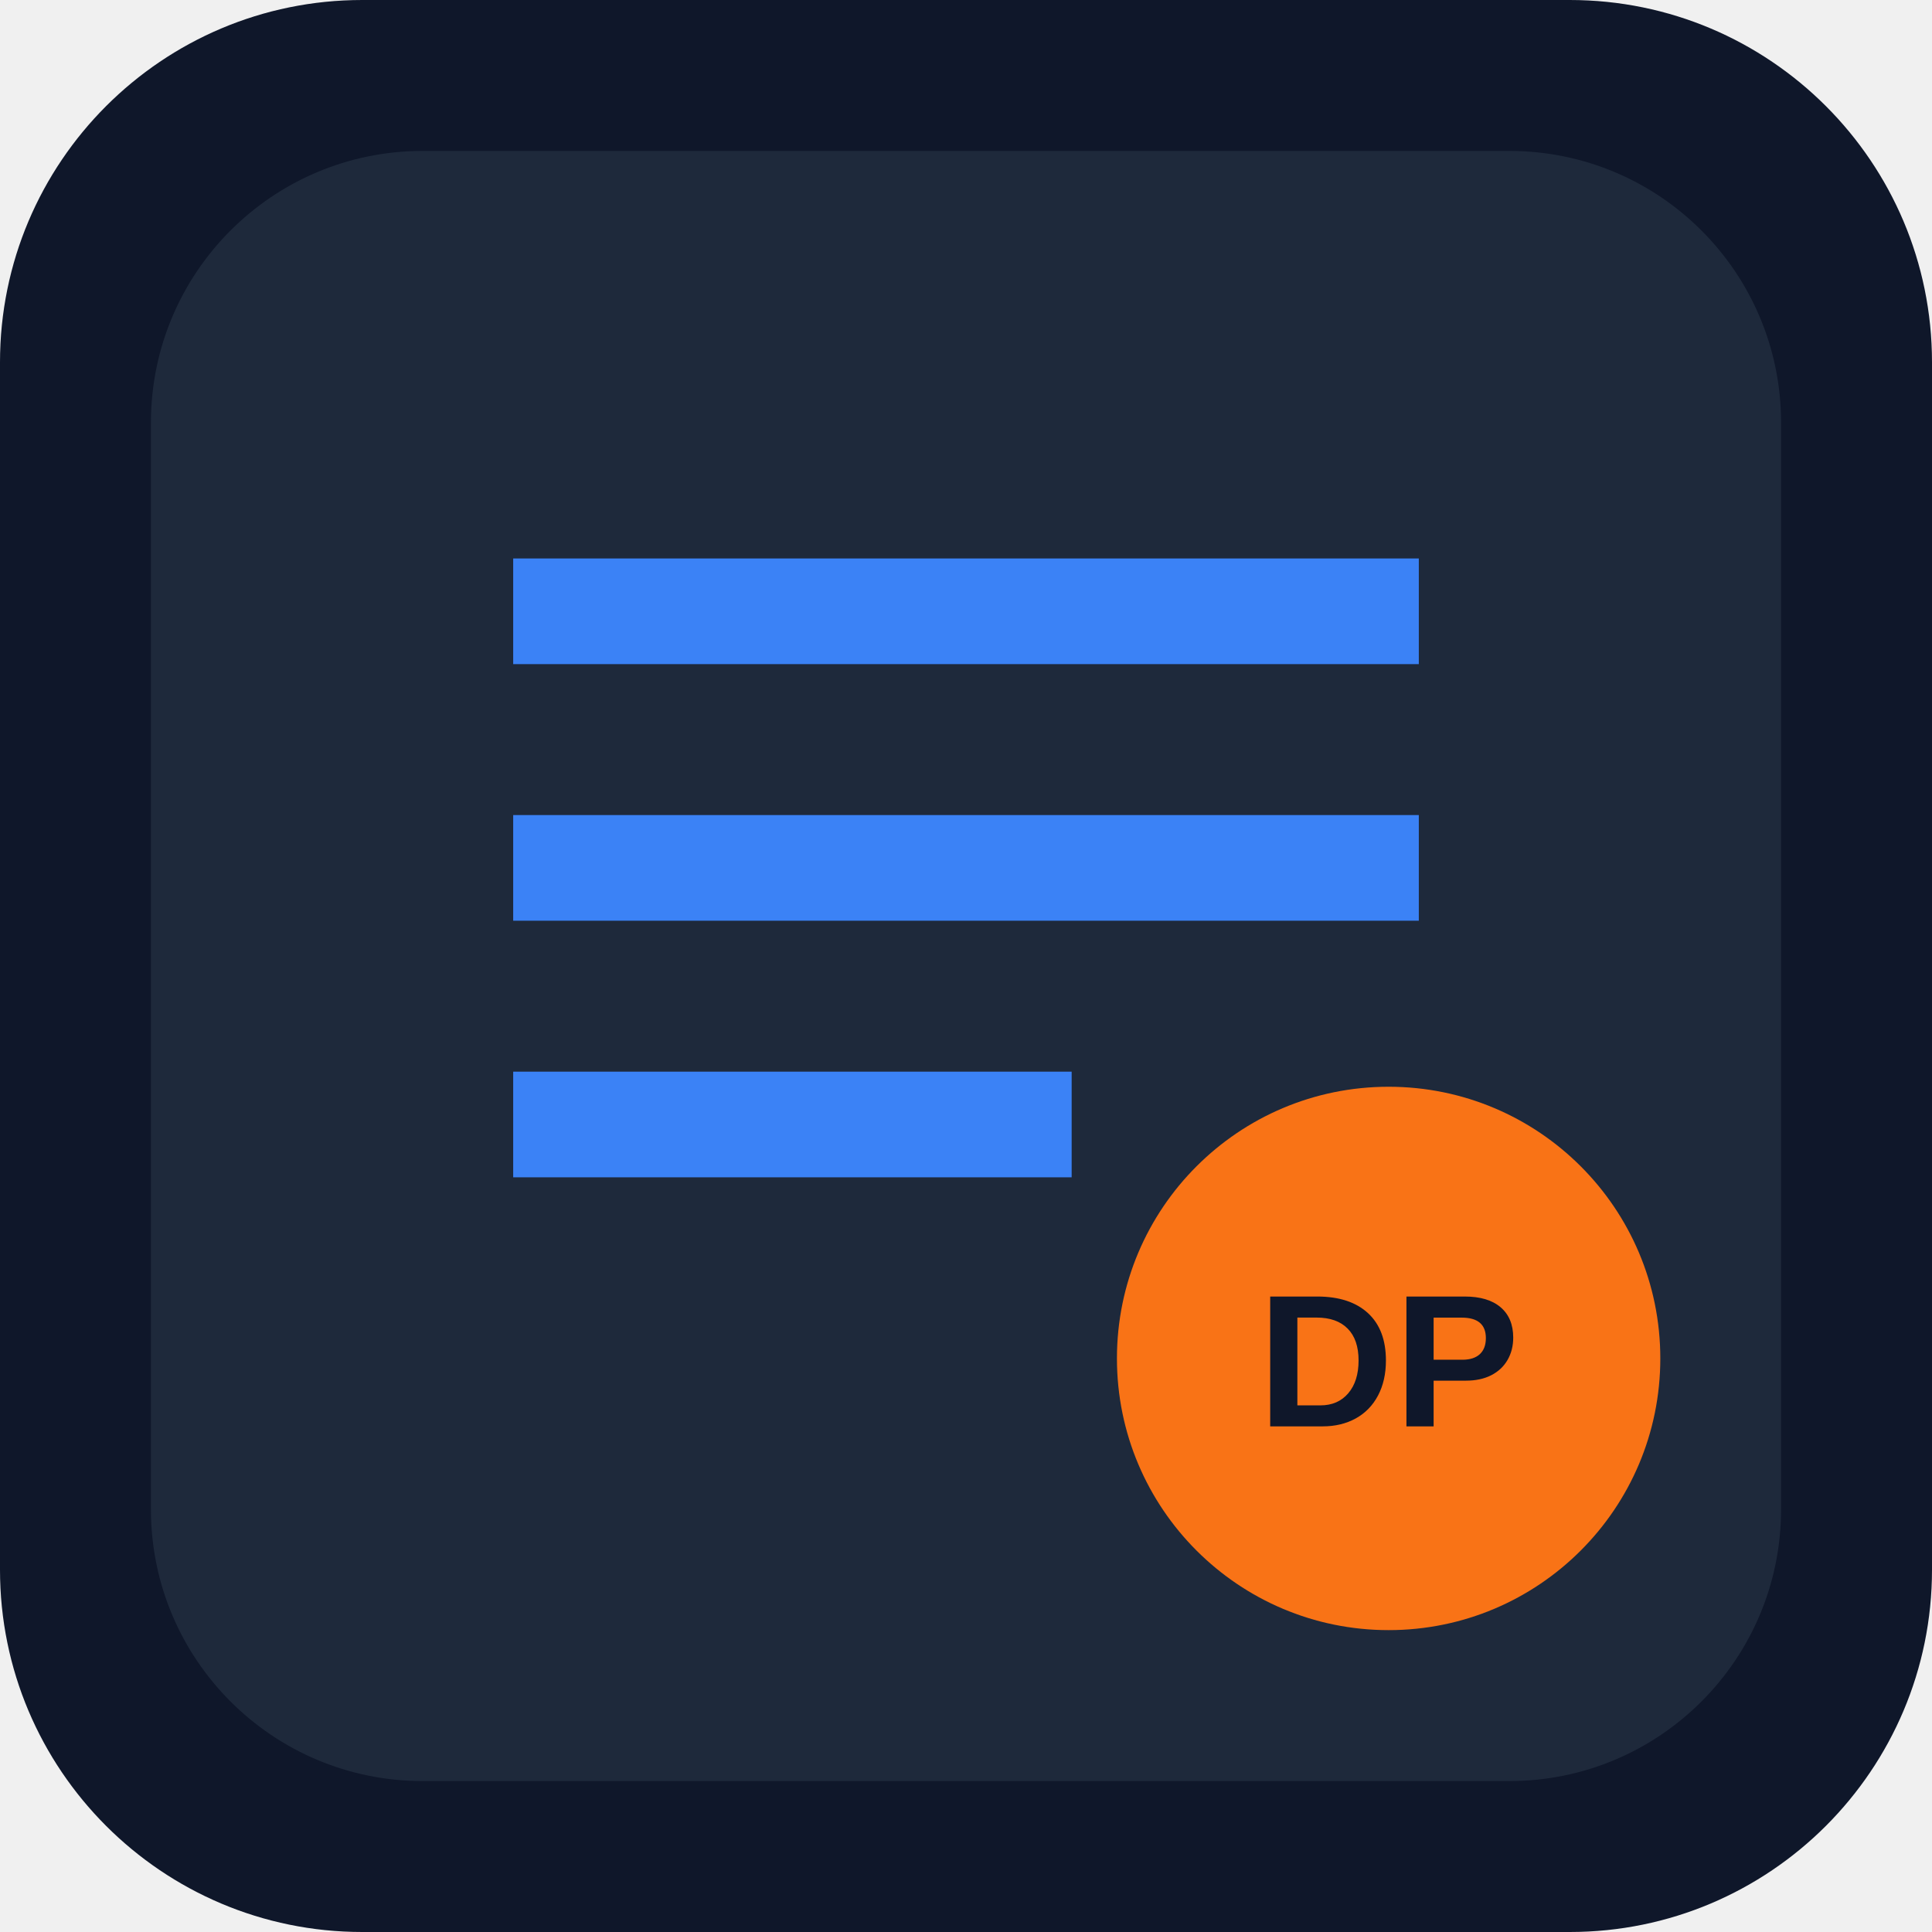
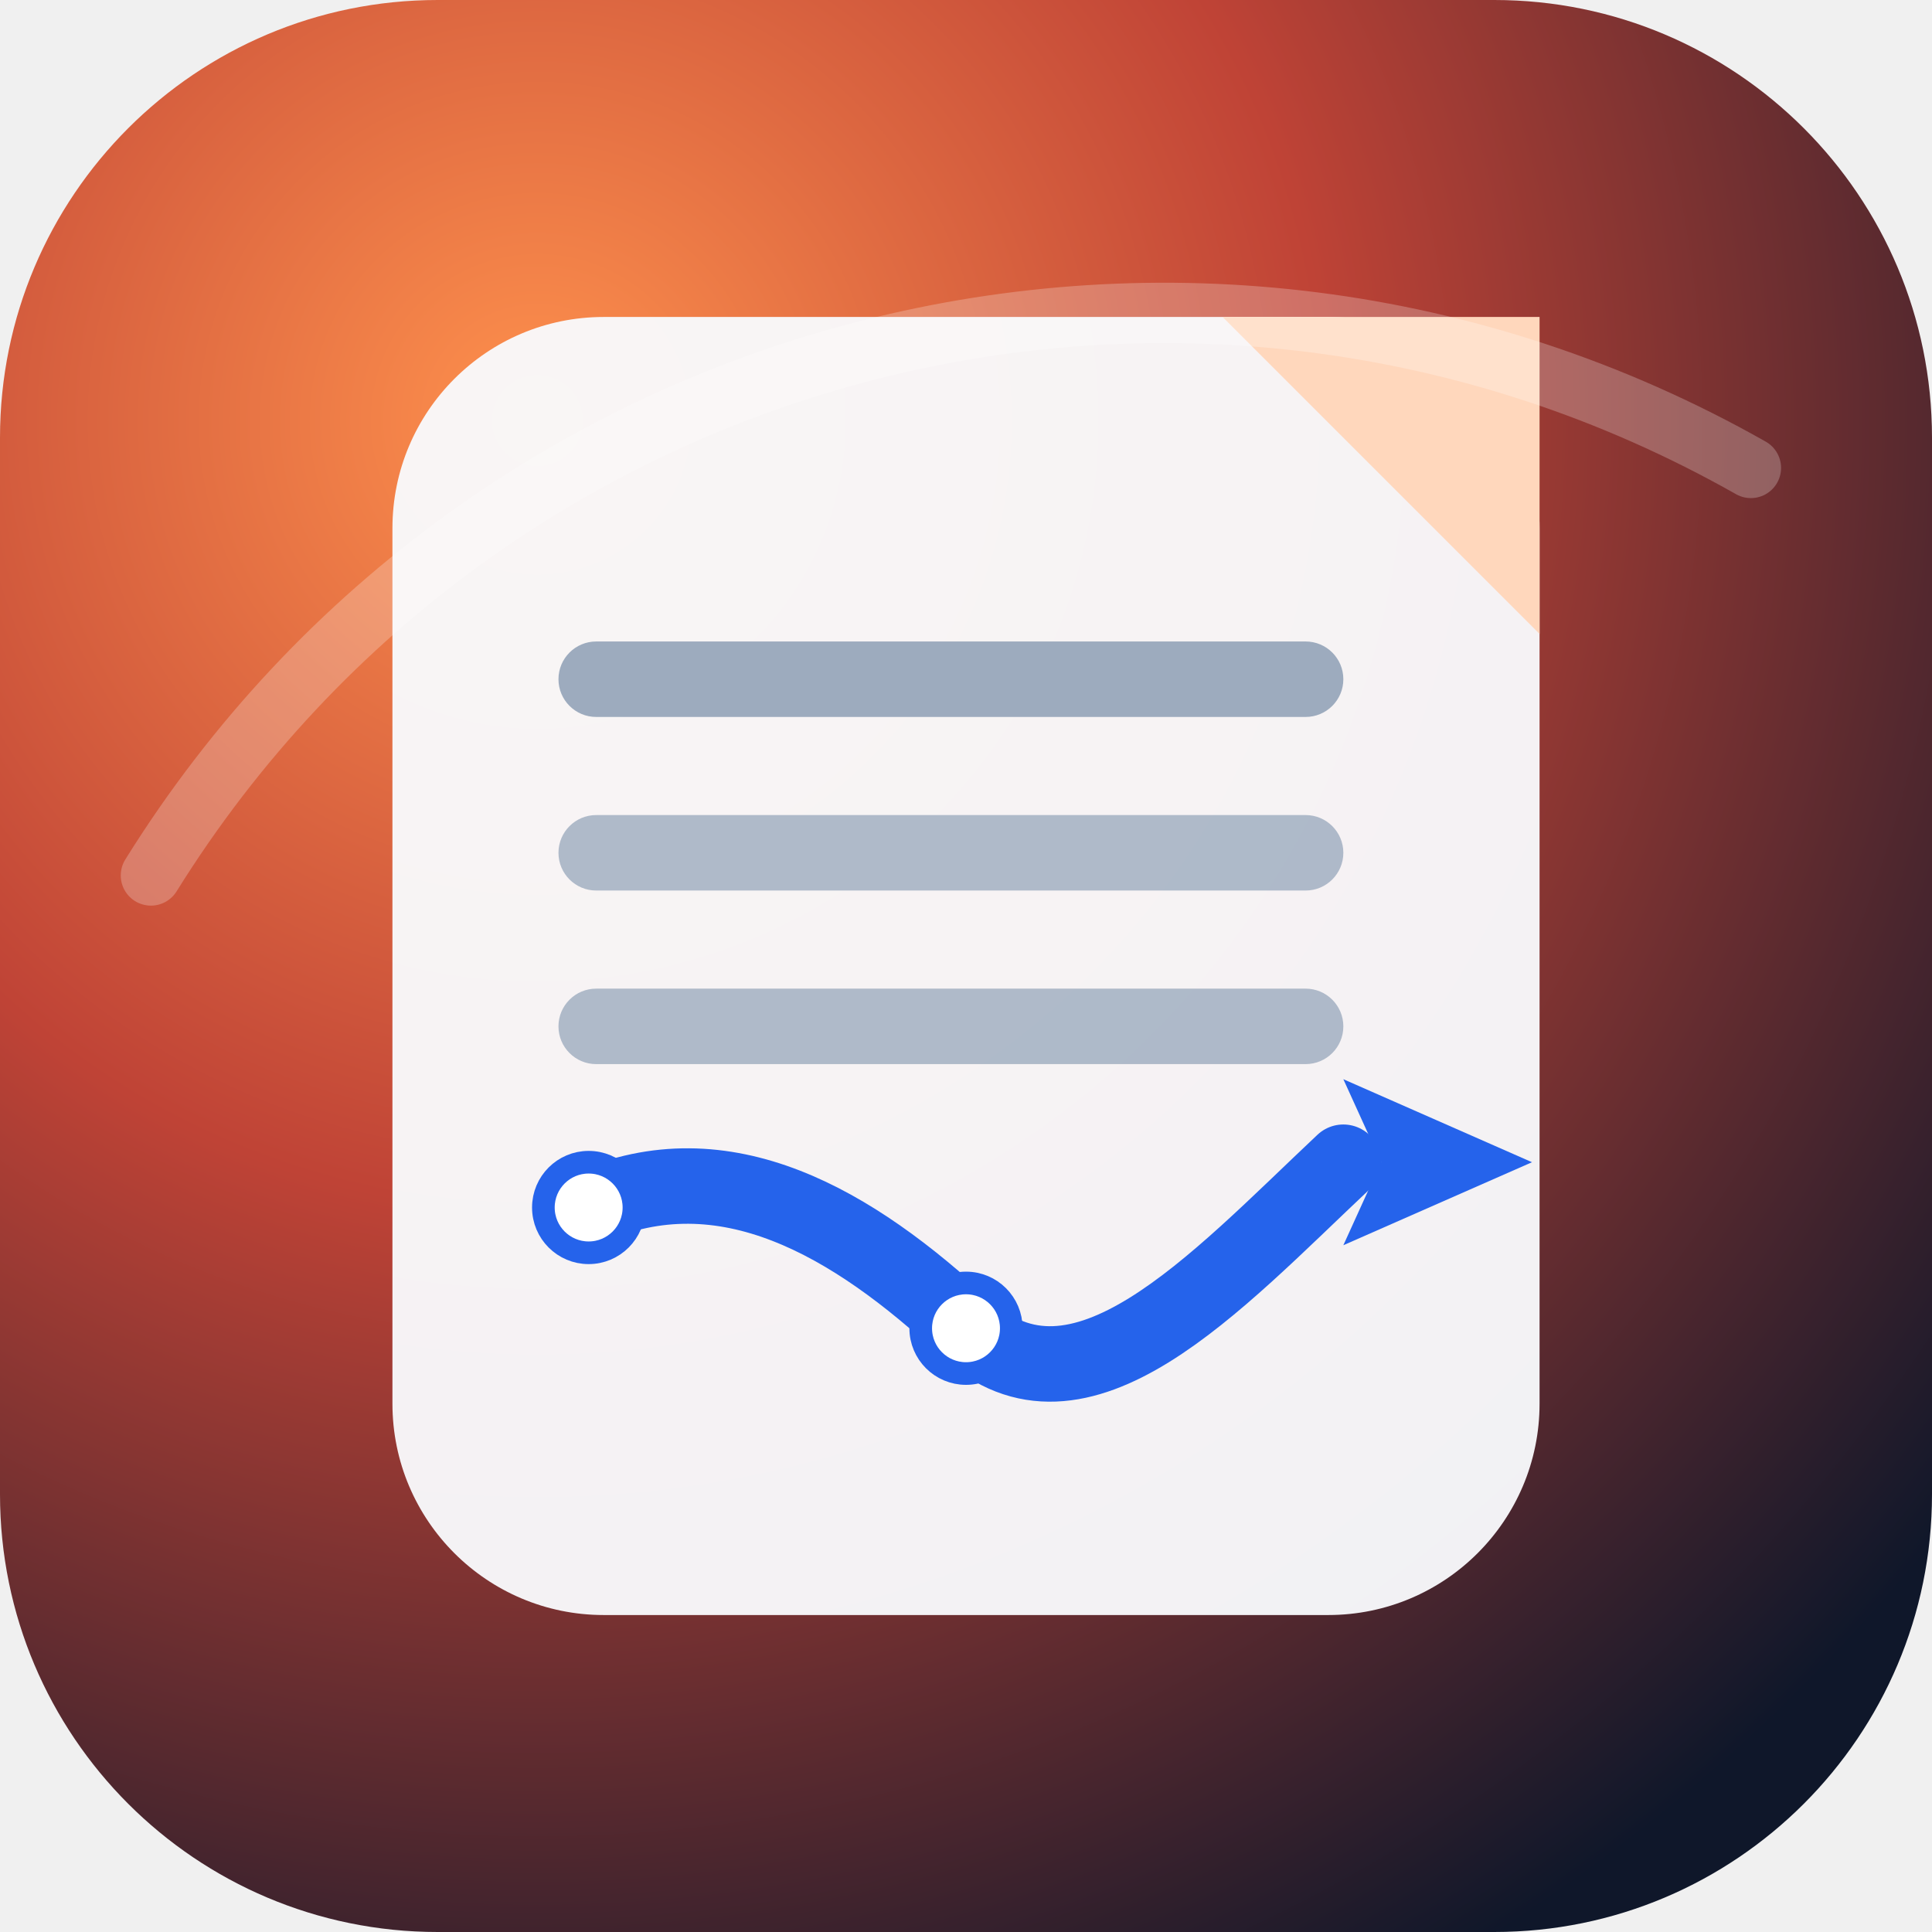
- <svg xmlns="http://www.w3.org/2000/svg" width="512" height="512" viewBox="0 0 512 512">
-   <rect width="512" height="512" rx="96" fill="#0f172a" />
-   <rect x="40" y="40" width="432" height="432" rx="72" fill="#1e293b" />
-   <path d="M136 148h240v28H136zm0 68h240v28H136zm0 68h148v28H136z" fill="#3b82f6" />
-   <circle cx="368" cy="360" r="72" fill="#f97316" />
-   <text x="368" y="378" text-anchor="middle" font-size="50" font-family="Arial, sans-serif" font-weight="700" fill="#0f172a">DP</text>
+ <svg xmlns="http://www.w3.org/2000/svg" viewBox="0 0 256 256">
+   <defs>
+     <radialGradient id="g" cx="28%" cy="22%" r="92%">
+       <stop offset="0%" stop-color="#ff914d" />
+       <stop offset="44%" stop-color="#bf4336" />
+       <stop offset="100%" stop-color="#0f172a" />
+     </radialGradient>
+   </defs>
+   <rect width="256" height="256" rx="58" fill="url(#g)" />
+   <rect x="52" y="42" width="152" height="172" rx="28" fill="rgba(248,250,252,0.96)" />
+   <path d="M162 42h42v42z" fill="#ffd7bc" />
+   <rect x="74" y="85" width="104" height="10" rx="5" fill="#93a3b8" opacity="0.9" />
+   <rect x="74" y="108" width="104" height="10" rx="5" fill="#93a3b8" opacity="0.72" />
+   <rect x="74" y="131" width="104" height="10" rx="5" fill="#93a3b8" opacity="0.72" />
+   <path d="M78 160 C96 152,113 162,128 176 S161 170,178 154" stroke="#2563eb" stroke-width="10" fill="none" stroke-linecap="round" />
+   <circle cx="78" cy="160" r="6" fill="#fff" stroke="#2563eb" stroke-width="3" />
+   <circle cx="128" cy="176" r="6" fill="#fff" stroke="#2563eb" stroke-width="3" />
+   <polygon points="178,143 203,154 178,165 183,154" fill="#2563eb" />
+   <path d="M20 116 A158 158 0 0 1 232 62" stroke="rgba(255,255,255,0.24)" stroke-width="8" fill="none" stroke-linecap="round" />
</svg>
